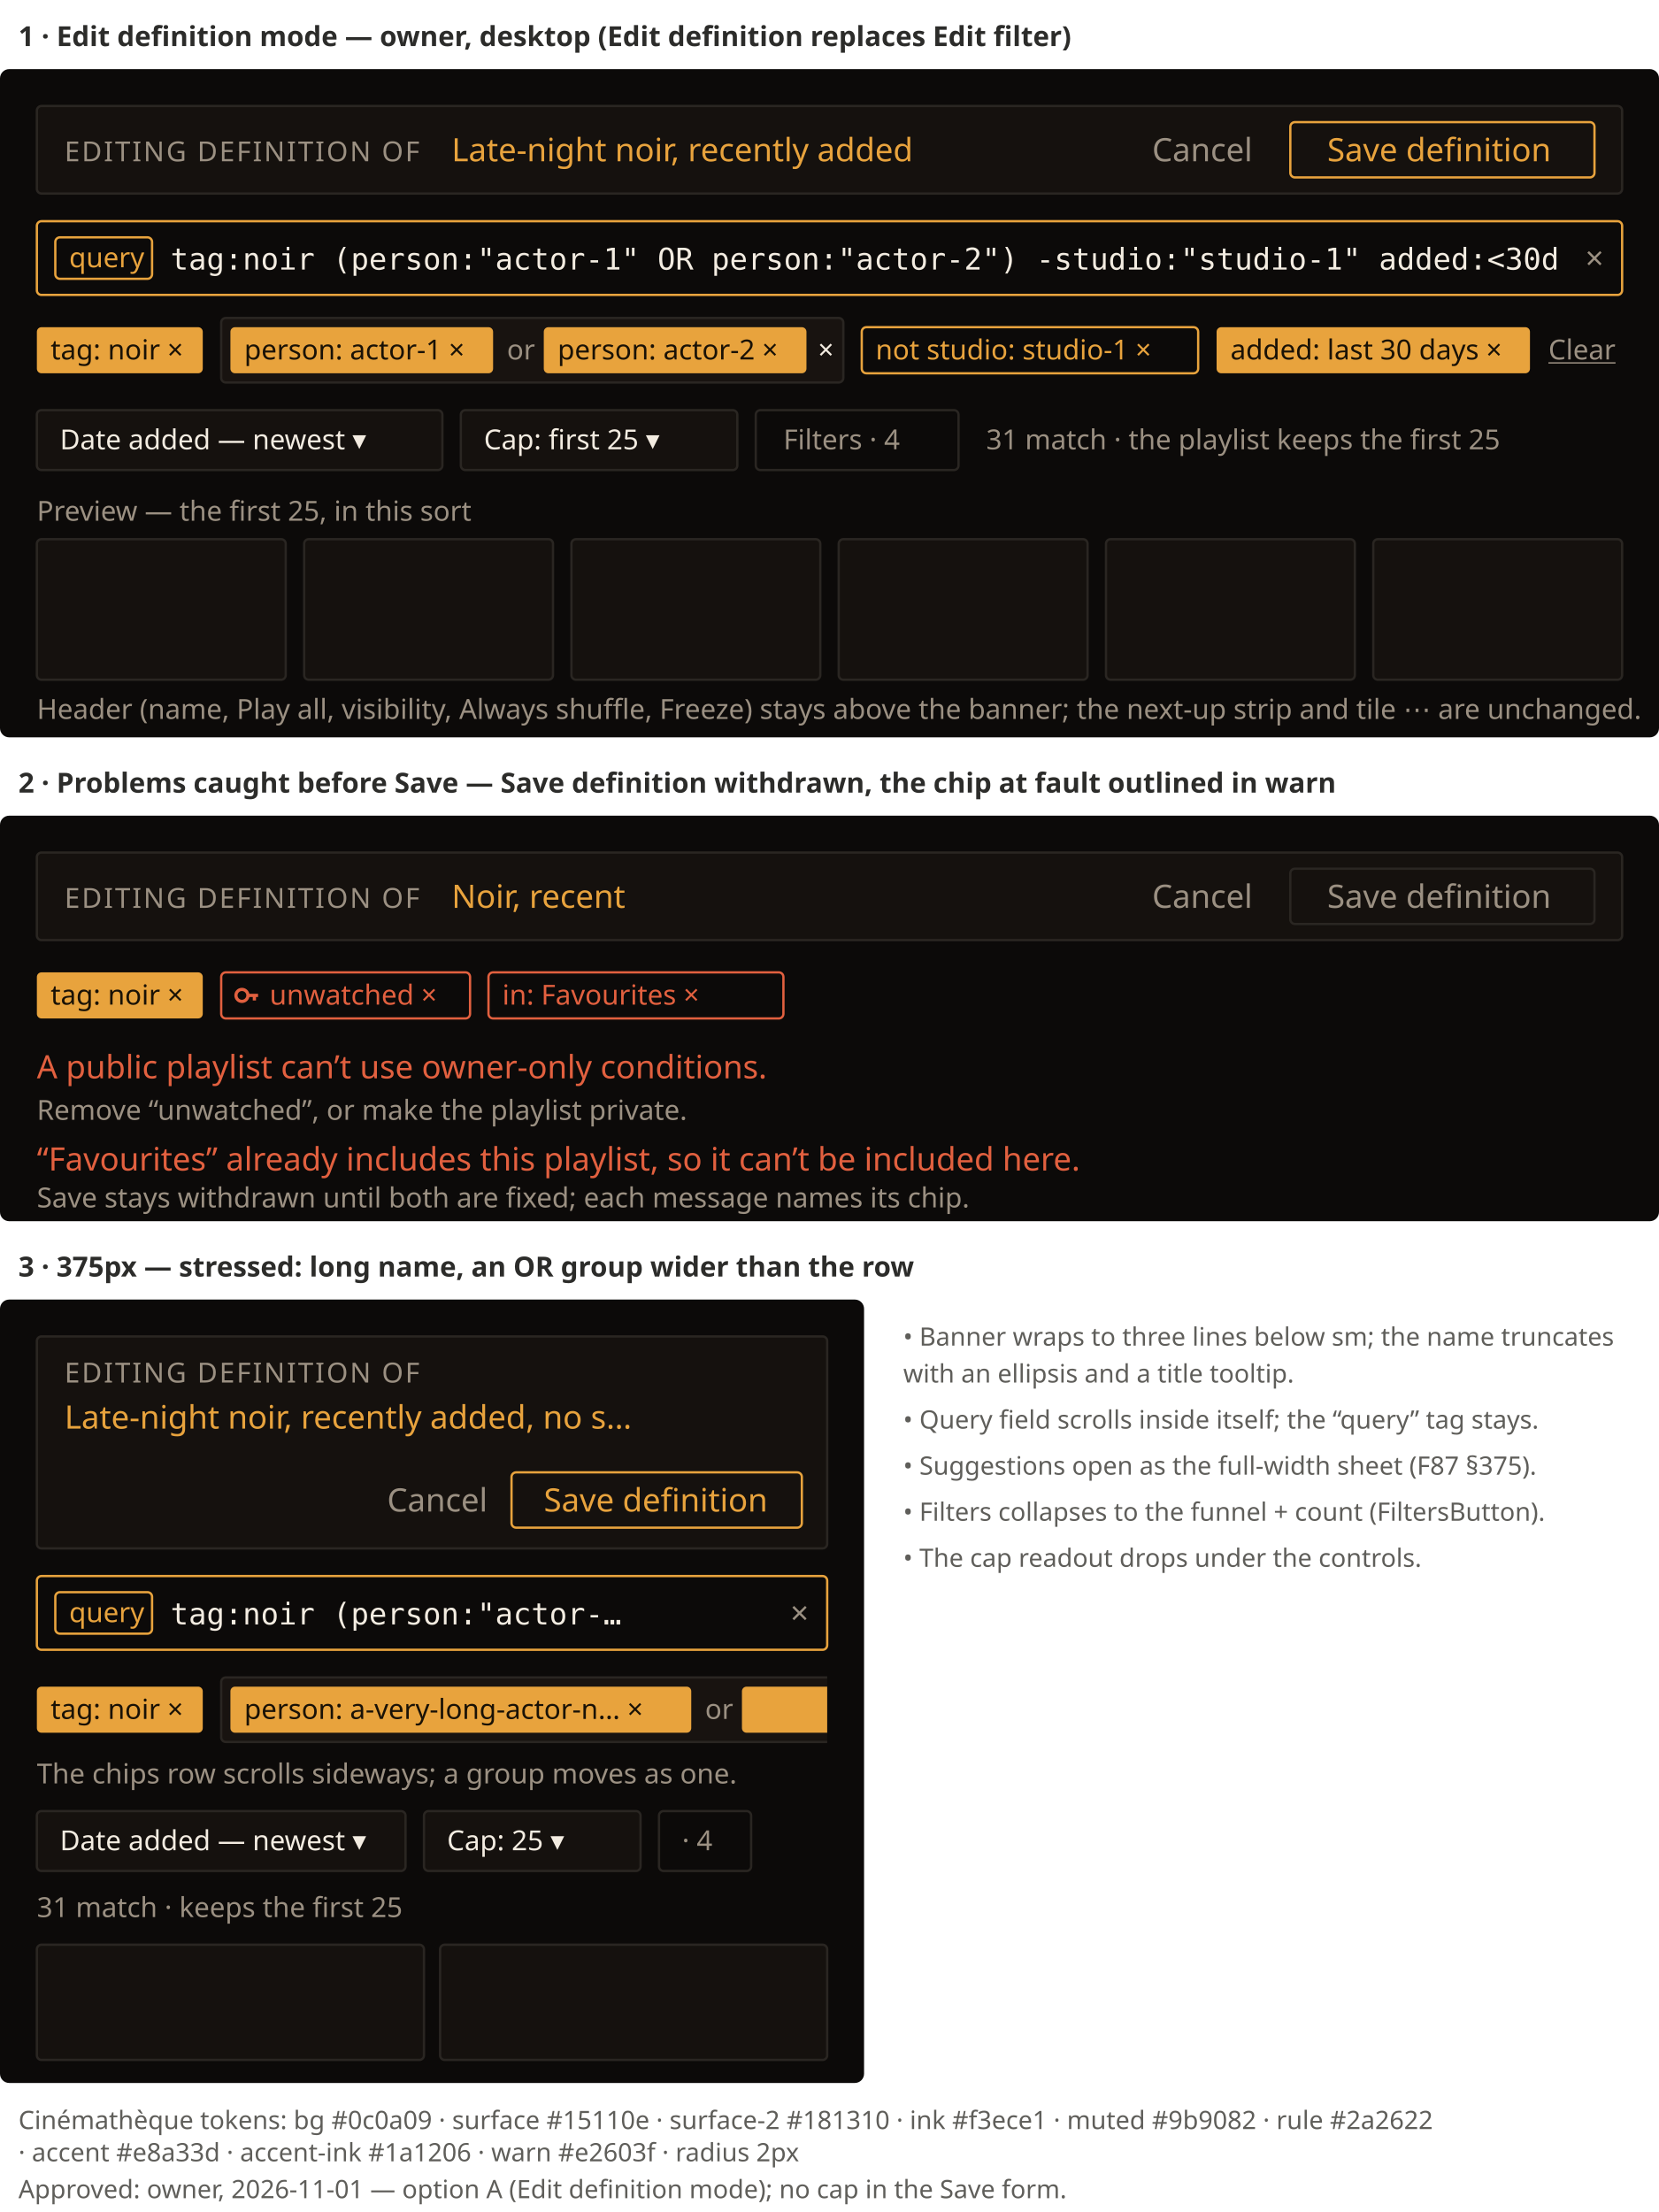
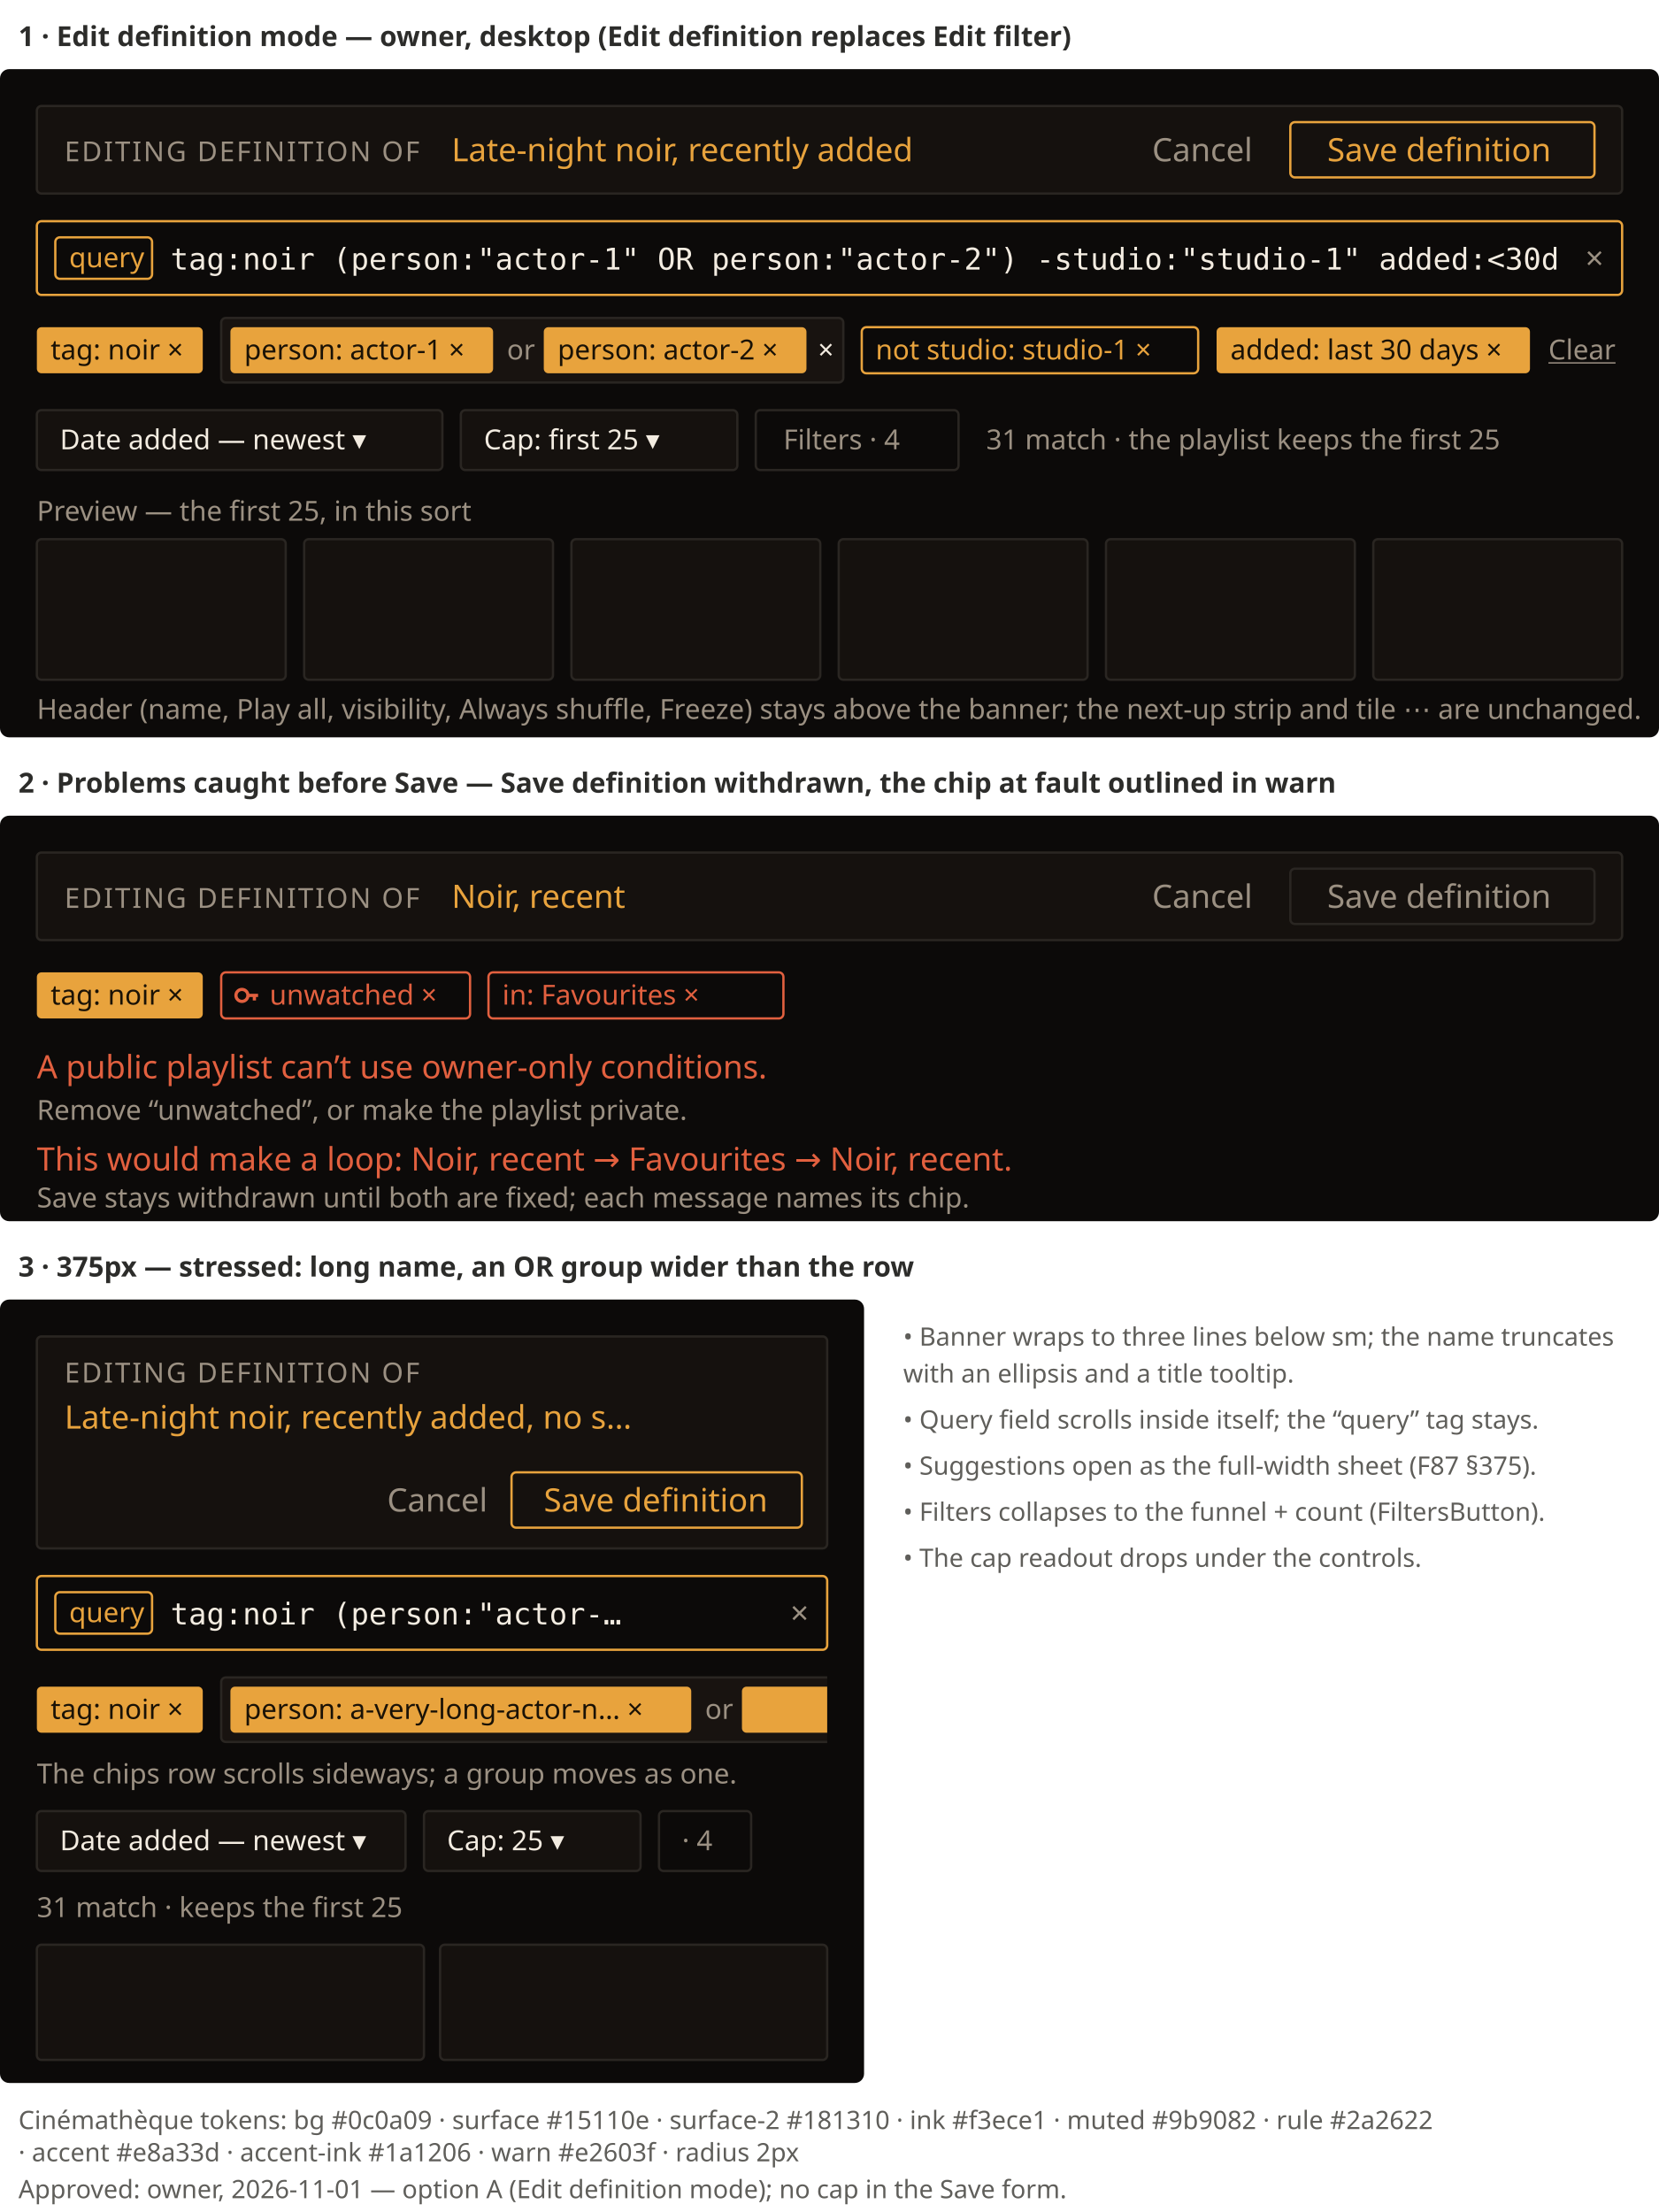
<svg xmlns="http://www.w3.org/2000/svg" width="720" height="960" viewBox="0 0 720 960" role="img" aria-labelledby="t d">
  <defs>
    <style>
      text { font-family: Archivo, 'Archivo Variable', sans-serif; fill: #f3ece1; font-size: 14px; }
      .mono { font-family: ui-monospace, 'Cascadia Mono', Menlo, Consolas, monospace; font-size: 13px; }
      .serif { font-family: Fraunces, Georgia, serif; }
      .m { fill: #9b9082; } .a { fill: #e8a33d; } .w { fill: #e2603f; } .ai { fill: #1a1206; }
      .s12 { font-size: 12px; }
      .ttl { font-size: 12px; font-weight: 600; fill: #2c2c2a; }
      .note { font-size: 11px; fill: #5f5e5a; }
    </style>
    <symbol id="key" viewBox="0 0 12 12">
      <circle cx="4" cy="6" r="2.6" fill="none" stroke="#1a1206" stroke-width="1.4" />
      <path d="M6.6 6h4.4M9.4 6v2.2" stroke="#1a1206" stroke-width="1.4" fill="none" />
    </symbol>
    <symbol id="keyw" viewBox="0 0 12 12">
      <circle cx="4" cy="6" r="2.6" fill="none" stroke="#e2603f" stroke-width="1.4" />
      <path d="M6.6 6h4.4M9.4 6v2.2" stroke="#e2603f" stroke-width="1.4" fill="none" />
    </symbol>
  </defs>
  <rect width="720" height="960" fill="#ffffff" />
  <text x="8" y="20" class="ttl">1 · Edit definition mode — owner, desktop (Edit definition replaces Edit filter)</text>
  <rect x="0" y="30" width="720" height="290" rx="4" fill="#0c0a09" />
  <rect x="16" y="46" width="688" height="38" rx="2" fill="#15110e" stroke="#2a2622" />
  <text x="28" y="70" class="m s12" letter-spacing="0.8">EDITING DEFINITION OF</text>
  <text x="196" y="70" class="a">Late-night noir, recently added</text>
  <text x="500" y="70" class="m">Cancel</text>
  <rect x="560" y="53" width="132" height="24" rx="2" fill="none" stroke="#e8a33d" />
  <text x="576" y="70" class="a">Save definition</text>
  <rect x="16" y="96" width="688" height="32" rx="2" fill="#0c0a09" stroke="#e8a33d" />
  <rect x="24" y="103" width="42" height="18" rx="2" fill="none" stroke="#e8a33d" />
  <text x="30" y="116" class="a s12">query</text>
  <text x="74" y="117" class="mono">tag:noir (person:"actor-1" OR person:"actor-2") -studio:"studio-1" added:&lt;30d</text>
  <text x="688" y="117" class="m">×</text>
  <rect x="16" y="142" width="72" height="20" rx="2" fill="#e8a33d" />
  <text x="22" y="156" class="ai s12">tag: noir  ×</text>
  <rect x="96" y="138" width="270" height="28" rx="2" fill="#181310" stroke="#2a2622" />
  <rect x="100" y="142" width="114" height="20" rx="2" fill="#e8a33d" />
  <text x="106" y="156" class="ai s12">person: actor-1  ×</text>
  <text x="220" y="156" class="m s12">or</text>
  <rect x="236" y="142" width="114" height="20" rx="2" fill="#e8a33d" />
  <text x="242" y="156" class="ai s12">person: actor-2  ×</text>
  <text x="355" y="156" class="s12">×</text>
  <rect x="374" y="142" width="146" height="20" rx="2" fill="none" stroke="#e8a33d" />
  <text x="380" y="156" class="a s12">not studio: studio-1  ×</text>
  <rect x="528" y="142" width="136" height="20" rx="2" fill="#e8a33d" />
  <text x="534" y="156" class="ai s12">added: last 30 days  ×</text>
  <text x="672" y="156" class="m s12" text-decoration="underline">Clear</text>
  <rect x="16" y="178" width="176" height="26" rx="2" fill="#15110e" stroke="#2a2622" />
  <text x="26" y="195" class="s12">Date added — newest   ▾</text>
  <rect x="200" y="178" width="120" height="26" rx="2" fill="#15110e" stroke="#2a2622" />
  <text x="210" y="195" class="s12">Cap: first 25   ▾</text>
  <rect x="328" y="178" width="88" height="26" rx="2" fill="none" stroke="#2a2622" />
  <text x="340" y="195" class="m s12">Filters · 4</text>
  <text x="428" y="195" class="m s12">31 match · the playlist keeps the first 25</text>
  <text x="16" y="226" class="m s12">Preview — the first 25, in this sort</text>
  <g fill="#15110e" stroke="#2a2622">
    <rect x="16" y="234" width="108" height="61" rx="2" />
    <rect x="132" y="234" width="108" height="61" rx="2" />
    <rect x="248" y="234" width="108" height="61" rx="2" />
    <rect x="364" y="234" width="108" height="61" rx="2" />
    <rect x="480" y="234" width="108" height="61" rx="2" />
    <rect x="596" y="234" width="108" height="61" rx="2" />
  </g>
  <text x="16" y="312" class="m s12">Header (name, Play all, visibility, Always shuffle, Freeze) stays above the banner; the next-up strip and tile ⋯ are unchanged.</text>
  <text x="8" y="344" class="ttl">2 · Problems caught before Save — Save definition withdrawn, the chip at fault outlined in warn</text>
  <rect x="0" y="354" width="720" height="176" rx="4" fill="#0c0a09" />
  <rect x="16" y="370" width="688" height="38" rx="2" fill="#15110e" stroke="#2a2622" />
  <text x="28" y="394" class="m s12" letter-spacing="0.8">EDITING DEFINITION OF</text>
  <text x="196" y="394" class="a">Noir, recent</text>
  <text x="500" y="394" class="m">Cancel</text>
  <rect x="560" y="377" width="132" height="24" rx="2" fill="none" stroke="#2a2622" />
  <text x="576" y="394" class="m">Save definition</text>
  <rect x="16" y="422" width="72" height="20" rx="2" fill="#e8a33d" />
  <text x="22" y="436" class="ai s12">tag: noir  ×</text>
  <rect x="96" y="422" width="108" height="20" rx="2" fill="none" stroke="#e2603f" />
  <use href="#keyw" x="101" y="426" width="12" height="12" />
  <text x="117" y="436" class="w s12">unwatched  ×</text>
  <rect x="212" y="422" width="128" height="20" rx="2" fill="none" stroke="#e2603f" />
  <text x="218" y="436" class="w s12">in: Favourites  ×</text>
  <text x="16" y="468" class="w">A public playlist can’t use owner-only conditions.</text>
  <text x="16" y="486" class="m s12">Remove “unwatched”, or make the playlist private.</text>
-   <text x="16" y="508" class="w">“Favourites” already includes this playlist, so it can’t be included here.</text>
+   <text x="16" y="508" class="w">This would make a loop: Noir, recent → Favourites → Noir, recent.</text>
  <text x="16" y="524" class="m s12">Save stays withdrawn until both are fixed; each message names its chip.</text>
  <text x="8" y="554" class="ttl">3 · 375px — stressed: long name, an OR group wider than the row</text>
  <rect x="0" y="564" width="375" height="340" rx="4" fill="#0c0a09" />
  <rect x="16" y="580" width="343" height="92" rx="2" fill="#15110e" stroke="#2a2622" />
  <text x="28" y="600" class="m s12" letter-spacing="0.8">EDITING DEFINITION OF</text>
  <text x="28" y="620" class="a">Late-night noir, recently added, no s…</text>
  <text x="168" y="656" class="m">Cancel</text>
  <rect x="222" y="639" width="126" height="24" rx="2" fill="none" stroke="#e8a33d" />
  <text x="236" y="656" class="a">Save definition</text>
  <rect x="16" y="684" width="343" height="32" rx="2" fill="#0c0a09" stroke="#e8a33d" />
  <rect x="24" y="691" width="42" height="18" rx="2" fill="none" stroke="#e8a33d" />
  <text x="30" y="704" class="a s12">query</text>
  <text x="74" y="705" class="mono">tag:noir (person:"actor-…</text>
  <text x="343" y="705" class="m">×</text>
  <clipPath id="row375">
    <rect x="16" y="726" width="343" height="32" />
  </clipPath>
  <g clip-path="url(#row375)">
    <rect x="16" y="732" width="72" height="20" rx="2" fill="#e8a33d" />
    <text x="22" y="746" class="ai s12">tag: noir  ×</text>
    <rect x="96" y="728" width="380" height="28" rx="2" fill="#181310" stroke="#2a2622" />
    <rect x="100" y="732" width="200" height="20" rx="2" fill="#e8a33d" />
    <text x="106" y="746" class="ai s12">person: a-very-long-actor-n…  ×</text>
    <text x="306" y="746" class="m s12">or</text>
    <rect x="322" y="732" width="114" height="20" rx="2" fill="#e8a33d" />
  </g>
  <text x="16" y="774" class="m s12">The chips row scrolls sideways; a group moves as one.</text>
  <rect x="16" y="786" width="160" height="26" rx="2" fill="#15110e" stroke="#2a2622" />
  <text x="26" y="803" class="s12">Date added — newest ▾</text>
  <rect x="184" y="786" width="94" height="26" rx="2" fill="#15110e" stroke="#2a2622" />
  <text x="194" y="803" class="s12">Cap: 25 ▾</text>
  <rect x="286" y="786" width="40" height="26" rx="2" fill="none" stroke="#2a2622" />
  <text x="296" y="803" class="m s12">· 4</text>
  <text x="16" y="832" class="m s12">31 match · keeps the first 25</text>
  <g fill="#15110e" stroke="#2a2622">
    <rect x="16" y="844" width="168" height="50" rx="2" />
    <rect x="191" y="844" width="168" height="50" rx="2" />
  </g>
  <text x="392" y="584" class="note">• Banner wraps to three lines below sm; the name truncates</text>
  <text x="392" y="600" class="note">  with an ellipsis and a title tooltip.</text>
  <text x="392" y="620" class="note">• Query field scrolls inside itself; the “query” tag stays.</text>
  <text x="392" y="640" class="note">• Suggestions open as the full-width sheet (F87 §375).</text>
  <text x="392" y="660" class="note">• Filters collapses to the funnel + count (FiltersButton).</text>
  <text x="392" y="680" class="note">• The cap readout drops under the controls.</text>
  <text x="8" y="924" class="note">Cinémathèque tokens: bg #0c0a09 · surface #15110e · surface-2 #181310 · ink #f3ece1 · muted #9b9082 · rule #2a2622</text>
  <text x="8" y="938" class="note">· accent #e8a33d · accent-ink #1a1206 · warn #e2603f · radius 2px</text>
  <text x="8" y="954" class="note">Approved: owner, 2026-11-01 — option A (Edit definition mode); no cap in the Save form.</text>
</svg>
